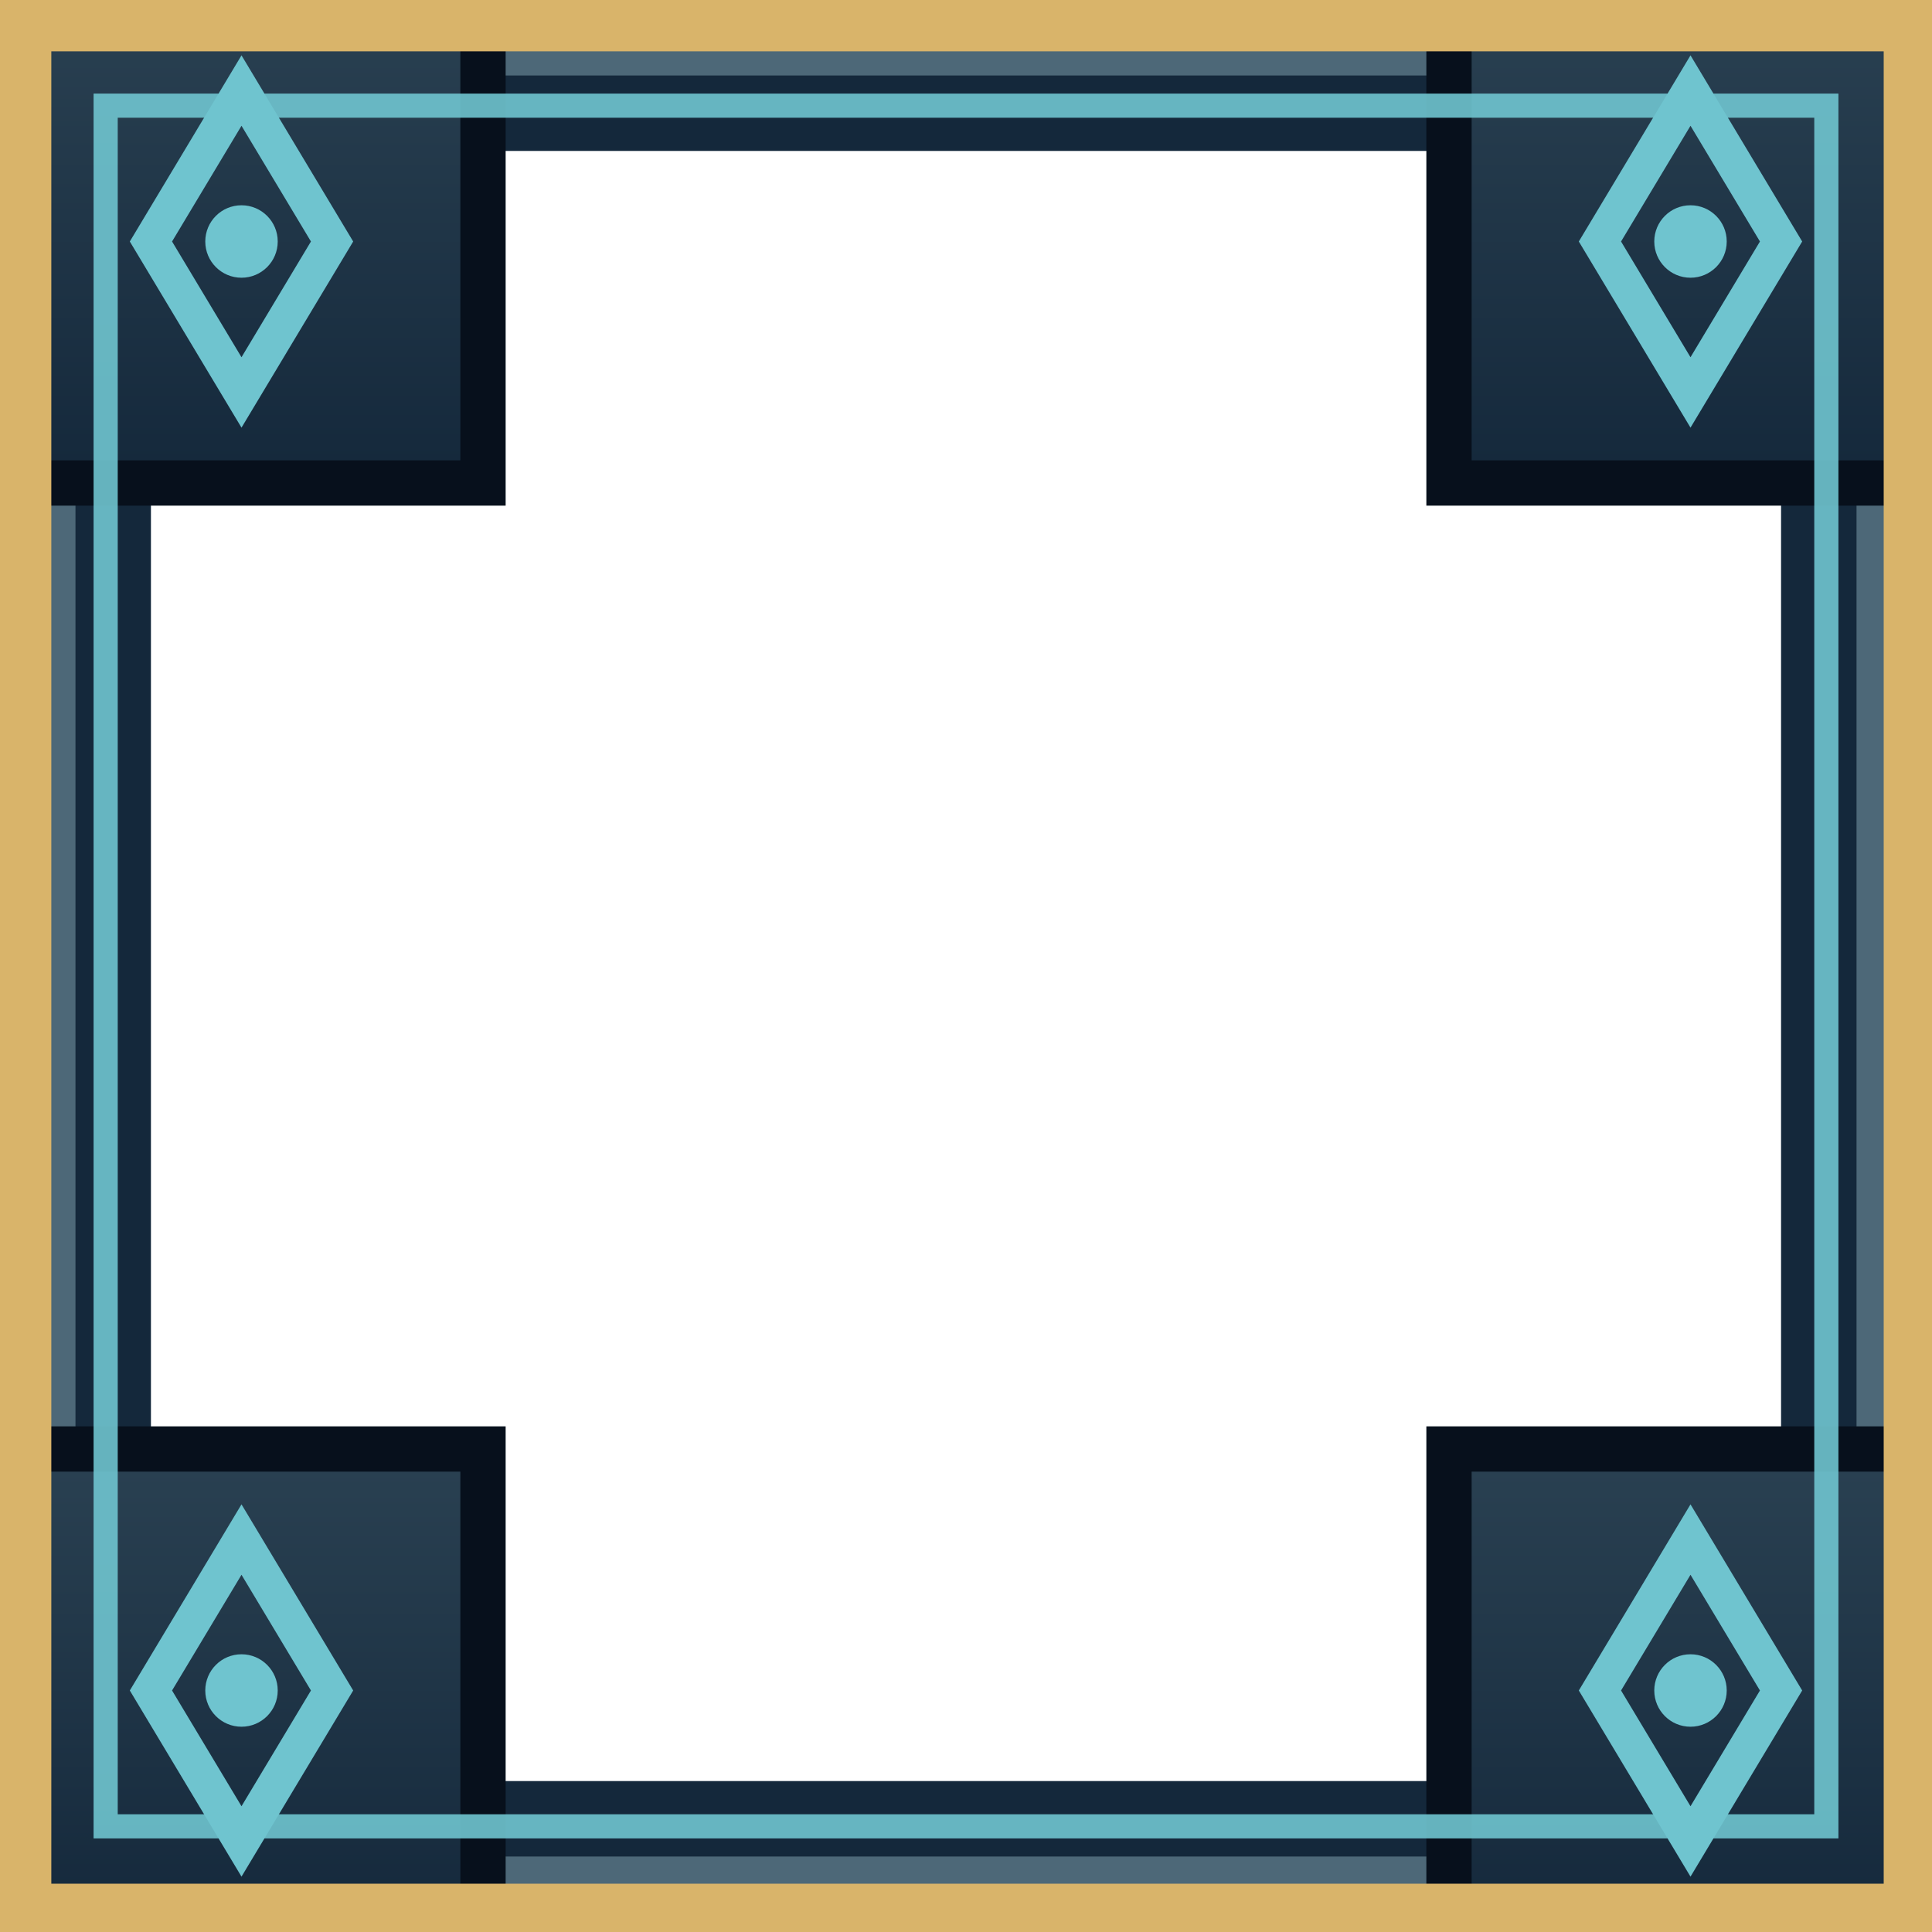
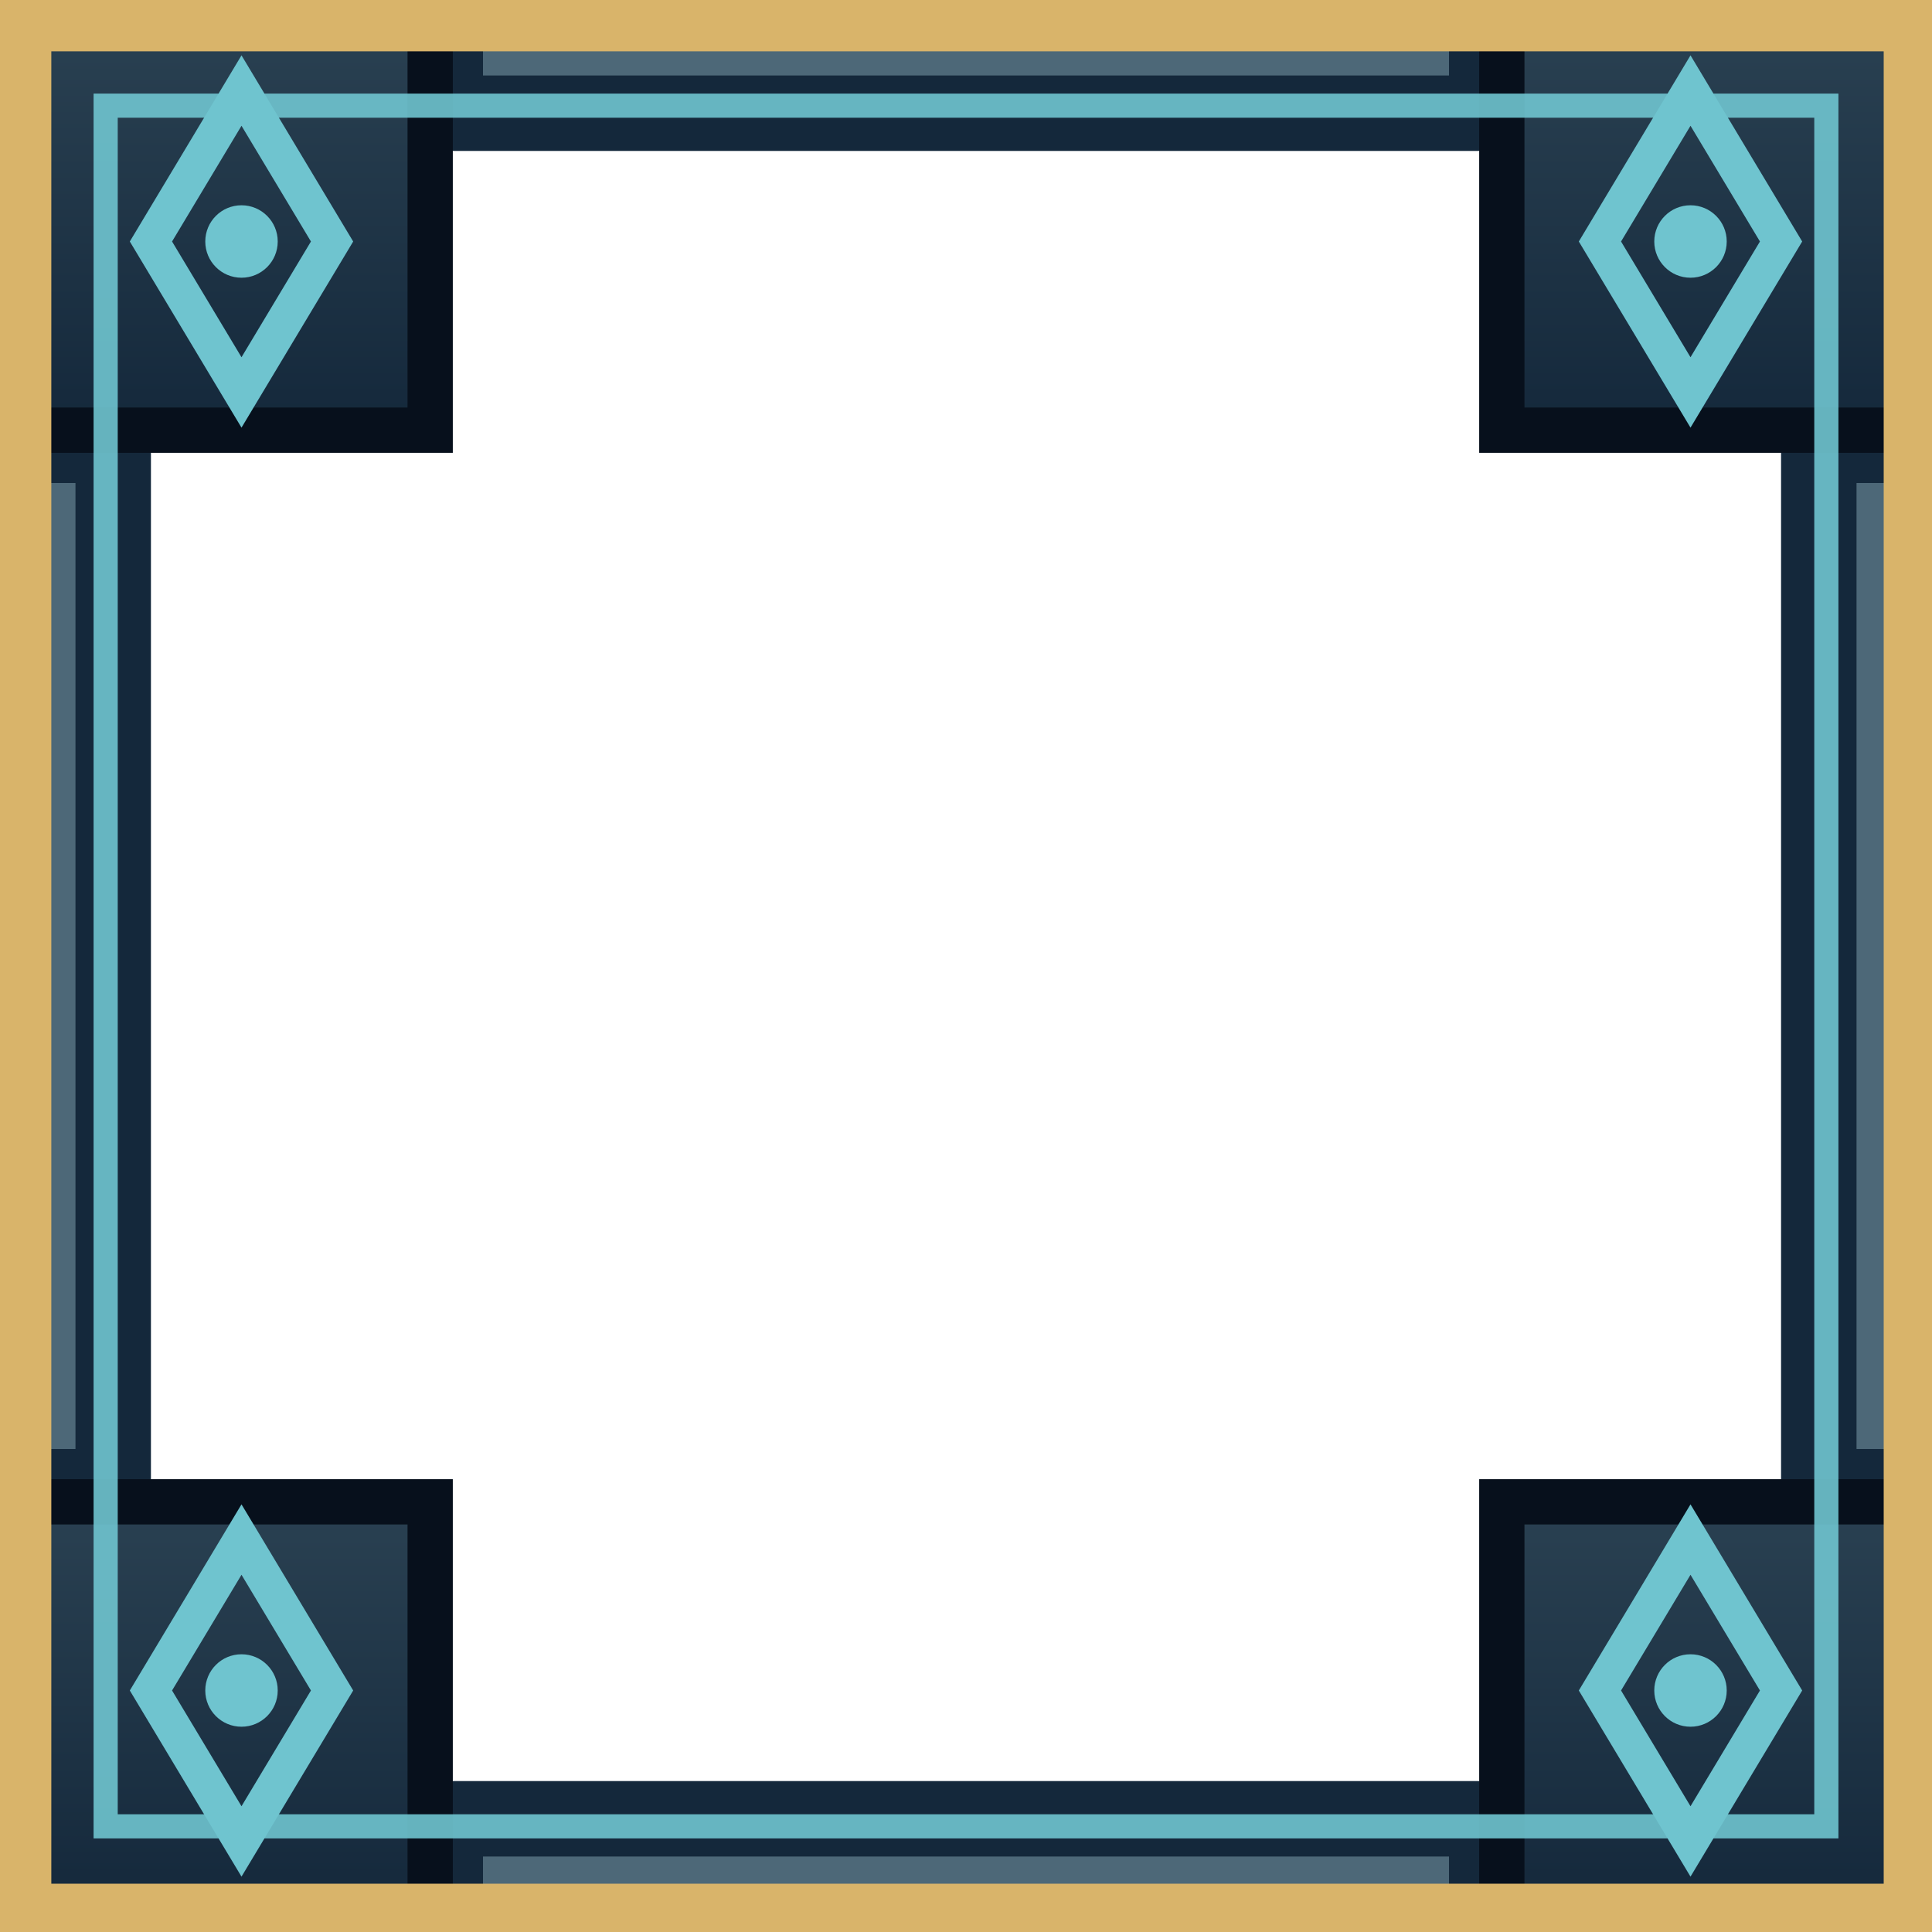
<svg xmlns="http://www.w3.org/2000/svg" viewBox="0 0 64 64" width="64" height="64">
  <linearGradient id="stone" x1="0" y1="0" x2="0" y2="1">
    <stop offset="0" stop-color="#2a4152" />
    <stop offset="1" stop-color="#14283b" />
  </linearGradient>
  <g>
    <rect x="0" y="0" width="64" height="5" fill="#14283b" />
    <rect x="0" y="59" width="64" height="5" fill="#14283b" />
    <rect x="0" y="5" width="5" height="54" fill="#14283b" />
    <rect x="59" y="5" width="5" height="54" fill="#14283b" />
    <rect x="16" y="1" width="32" height="1.5" fill="#4d6878" />
    <rect x="16" y="61.5" width="32" height="1.5" fill="#4d6878" />
    <rect x="1" y="16" width="1.5" height="32" fill="#4d6878" />
    <rect x="61.5" y="16" width="1.5" height="32" fill="#4d6878" />
  </g>
  <g>
-     <rect x="0" y="0" width="16" height="16" fill="url(#stone)" stroke="#07101c" stroke-width="1.5" />
+     <rect x="0.75" y="0.75" width="13.5" height="13.5" fill="url(#stone)" stroke="#07101c" stroke-width="1.5" />
    <rect x="16" y="0" width="32" height="16" fill="none" />
    <polygon points="8,3 11,8 8,13 5,8" fill="none" stroke="#6fc4cf" stroke-width="1.2" />
    <circle cx="8" cy="8" r="1.2" fill="#6fc4cf" />
  </g>
  <g>
-     <rect x="48" y="0" width="16" height="16" fill="url(#stone)" stroke="#07101c" stroke-width="1.5" />
+     <rect x="49.75" y="0.75" width="13.5" height="13.5" fill="url(#stone)" stroke="#07101c" stroke-width="1.5" />
    <polygon points="56,3 59,8 56,13 53,8" fill="none" stroke="#6fc4cf" stroke-width="1.2" />
    <circle cx="56" cy="8" r="1.2" fill="#6fc4cf" />
  </g>
  <g>
-     <rect x="0" y="48" width="16" height="16" fill="url(#stone)" stroke="#07101c" stroke-width="1.5" />
+     <rect x="0.75" y="49.75" width="13.5" height="13.5" fill="url(#stone)" stroke="#07101c" stroke-width="1.5" />
    <polygon points="8,51 11,56 8,61 5,56" fill="none" stroke="#6fc4cf" stroke-width="1.2" />
    <circle cx="8" cy="56" r="1.2" fill="#6fc4cf" />
  </g>
  <g>
-     <rect x="48" y="48" width="16" height="16" fill="url(#stone)" stroke="#07101c" stroke-width="1.5" />
+     <rect x="49.75" y="49.75" width="13.5" height="13.5" fill="url(#stone)" stroke="#07101c" stroke-width="1.5" />
    <polygon points="56,51 59,56 56,61 53,56" fill="none" stroke="#6fc4cf" stroke-width="1.2" />
    <circle cx="56" cy="56" r="1.2" fill="#6fc4cf" />
  </g>
  <g>
    <rect x="0.8" y="0.8" width="62.5" height="62.5" fill="none" stroke="#d9b46a" stroke-width="1.8" />
    <rect x="3.5" y="3.5" width="57" height="57" fill="none" stroke="#6fc4cf" stroke-width="0.8" opacity="0.9" />
  </g>
</svg>
